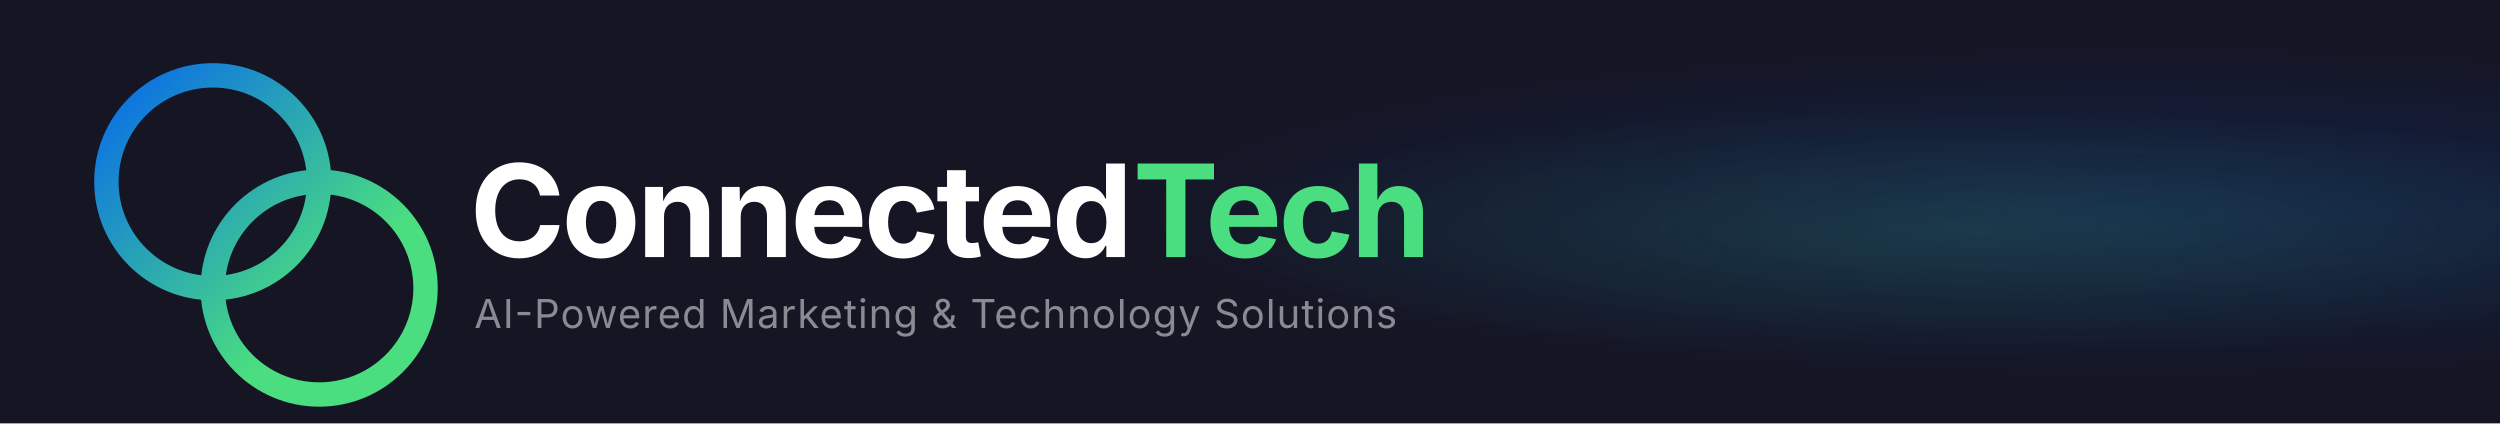
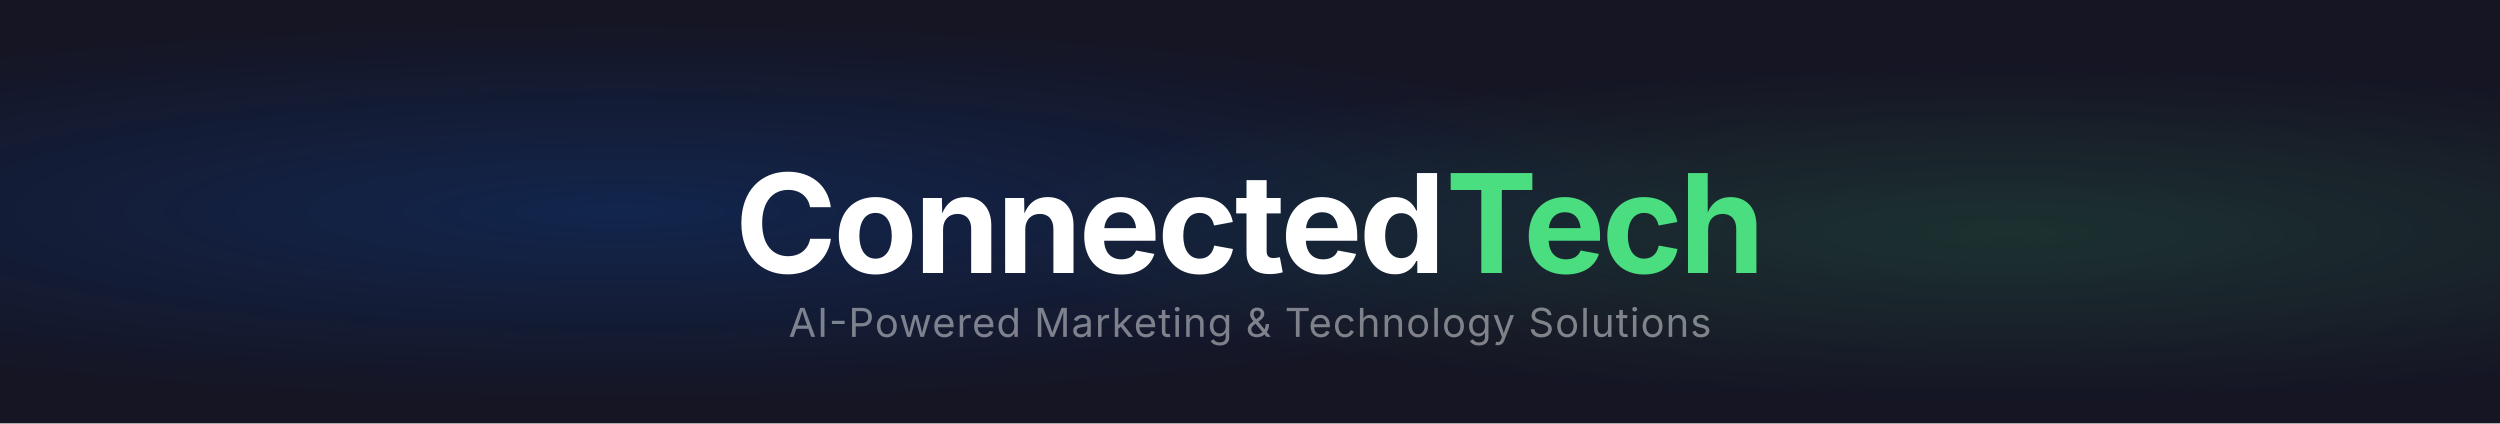
<svg xmlns="http://www.w3.org/2000/svg" viewBox="0 0 1128 191" fill="none">
  <rect width="1128" height="191" fill="#151524" />
-   <radialGradient id="glow1" cx="85%" cy="50%" r="40%">
-     <stop offset="0%" stop-color="#0566EE" stop-opacity="0.18" />
-     <stop offset="100%" stop-color="#0566EE" stop-opacity="0" />
-   </radialGradient>
-   <radialGradient id="glow2" cx="78%" cy="55%" r="30%">
-     <stop offset="0%" stop-color="#4ADE80" stop-opacity="0.13" />
-     <stop offset="100%" stop-color="#4ADE80" stop-opacity="0" />
-   </radialGradient>
-   <rect width="1128" height="191" fill="url(#glow1)" />
-   <rect width="1128" height="191" fill="url(#glow2)" />
  <defs>
-     <linearGradient id="ct-grad" x1="44" y1="30" x2="148" y2="134" gradientUnits="userSpaceOnUse">
-       <stop offset="0%" stop-color="#0566EE" />
+     <radialGradient id="glow1" cx="25%" cy="50%" r="45%" gradientUnits="objectBoundingBox">
+       <stop offset="0%" stop-color="#0566EE" stop-opacity="0.20" />
+       <stop offset="100%" stop-color="#0566EE" stop-opacity="0" />
+     </radialGradient>
+     <radialGradient id="glow2" cx="80%" cy="55%" r="40%" gradientUnits="objectBoundingBox">
+       <stop offset="0%" stop-color="#4ADE80" stop-opacity="0.14" />
+       <stop offset="100%" stop-color="#4ADE80" stop-opacity="0" />
+     </radialGradient>
+     <linearGradient id="text-grad" x1="0%" y1="0%" x2="100%" y2="0%">
+       <stop offset="0%" stop-color="white" />
+       <stop offset="60%" stop-color="white" />
      <stop offset="100%" stop-color="#4ADE80" />
    </linearGradient>
  </defs>
-   <circle cx="96" cy="82" r="48" stroke="url(#ct-grad)" stroke-width="11" />
-   <circle cx="144" cy="130" r="48" stroke="url(#ct-grad)" stroke-width="11" />
-   <text x="212" y="116" font-family="'Geist Sans', 'Inter', system-ui, -apple-system, sans-serif" font-size="58" font-weight="700" letter-spacing="-1.5" fill="white">Connected<tspan fill="#4ADE80">Tech</tspan>
+   <rect width="1128" height="191" fill="url(#glow1)" />
+   <rect width="1128" height="191" fill="url(#glow2)" />
+   <text x="564" y="100" text-anchor="middle" dominant-baseline="middle" font-family="'Geist Sans', 'Inter', system-ui, -apple-system, sans-serif" font-size="62" font-weight="700" letter-spacing="-1.5" fill="white">Connected<tspan fill="#4ADE80">Tech</tspan>
  </text>
-   <text x="214" y="148" font-family="'Geist Sans', 'Inter', system-ui, -apple-system, sans-serif" font-size="18" font-weight="400" letter-spacing="0.5" fill="white" opacity="0.5">AI-Powered Marketing &amp; Technology Solutions</text>
+   <text x="564" y="152" text-anchor="middle" font-family="'Geist Sans', 'Inter', system-ui, -apple-system, sans-serif" font-size="18" font-weight="400" letter-spacing="0.5" fill="white" opacity="0.45">AI-Powered Marketing &amp; Technology Solutions</text>
</svg>
